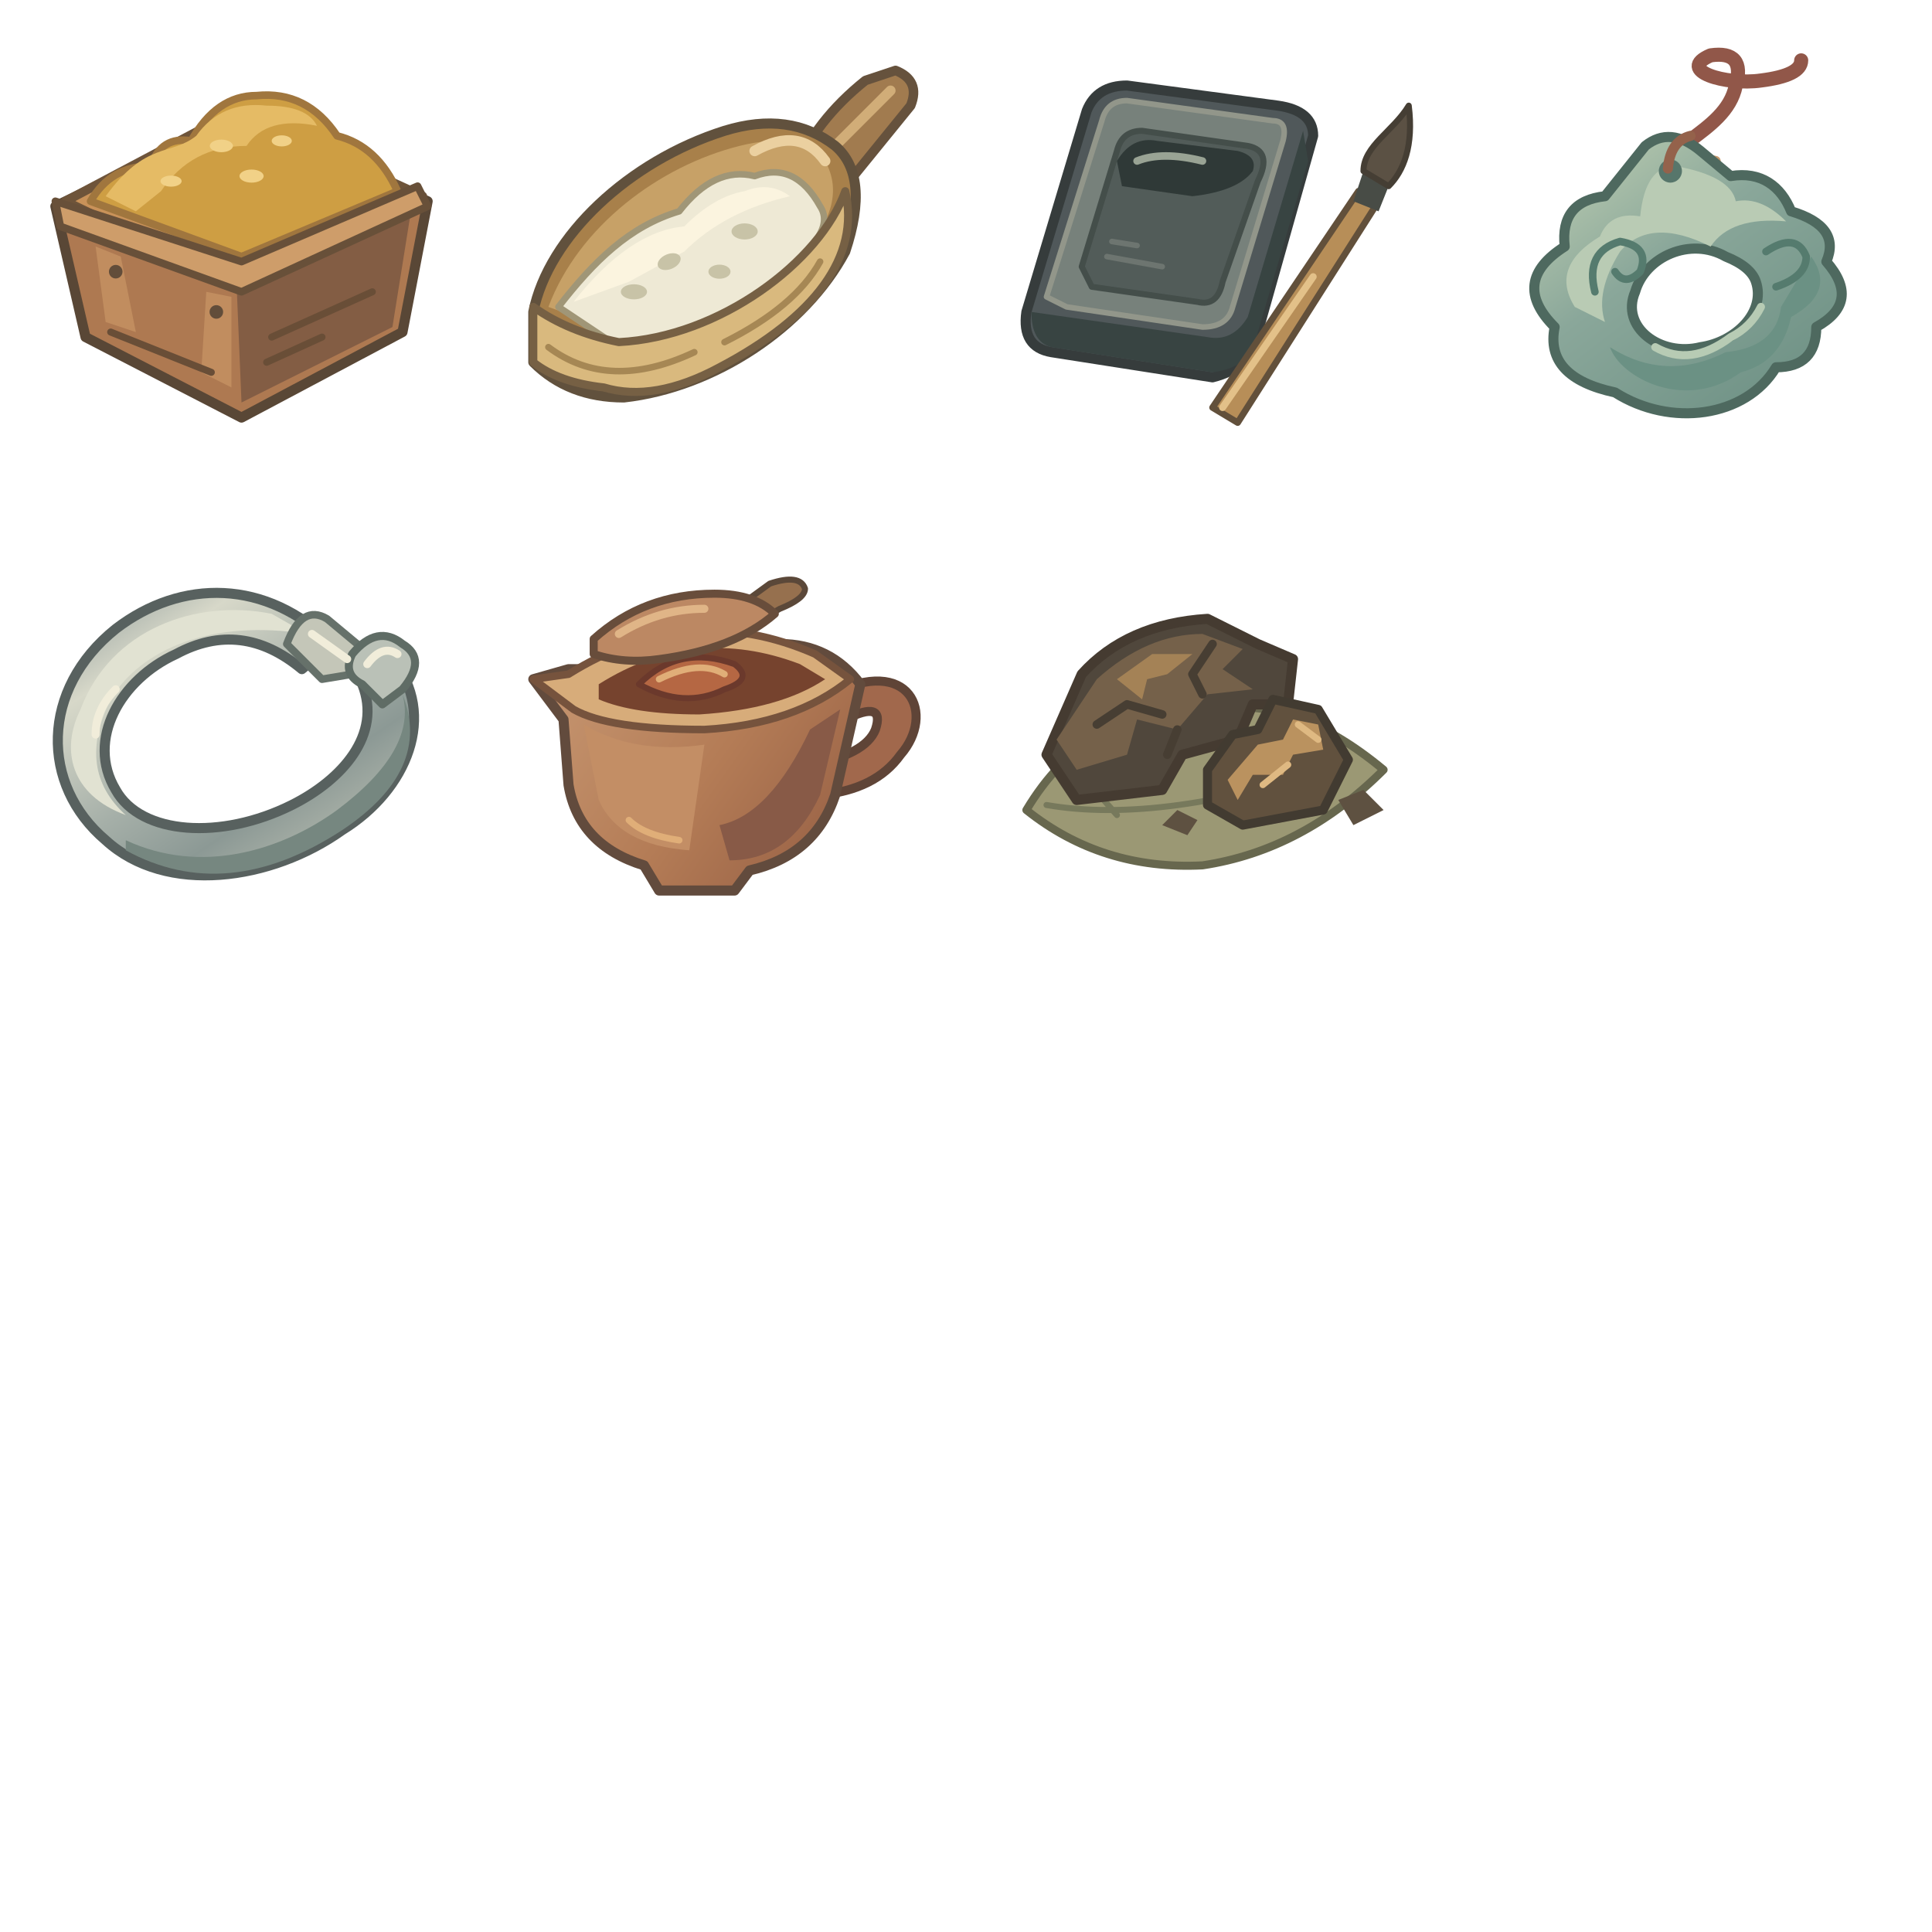
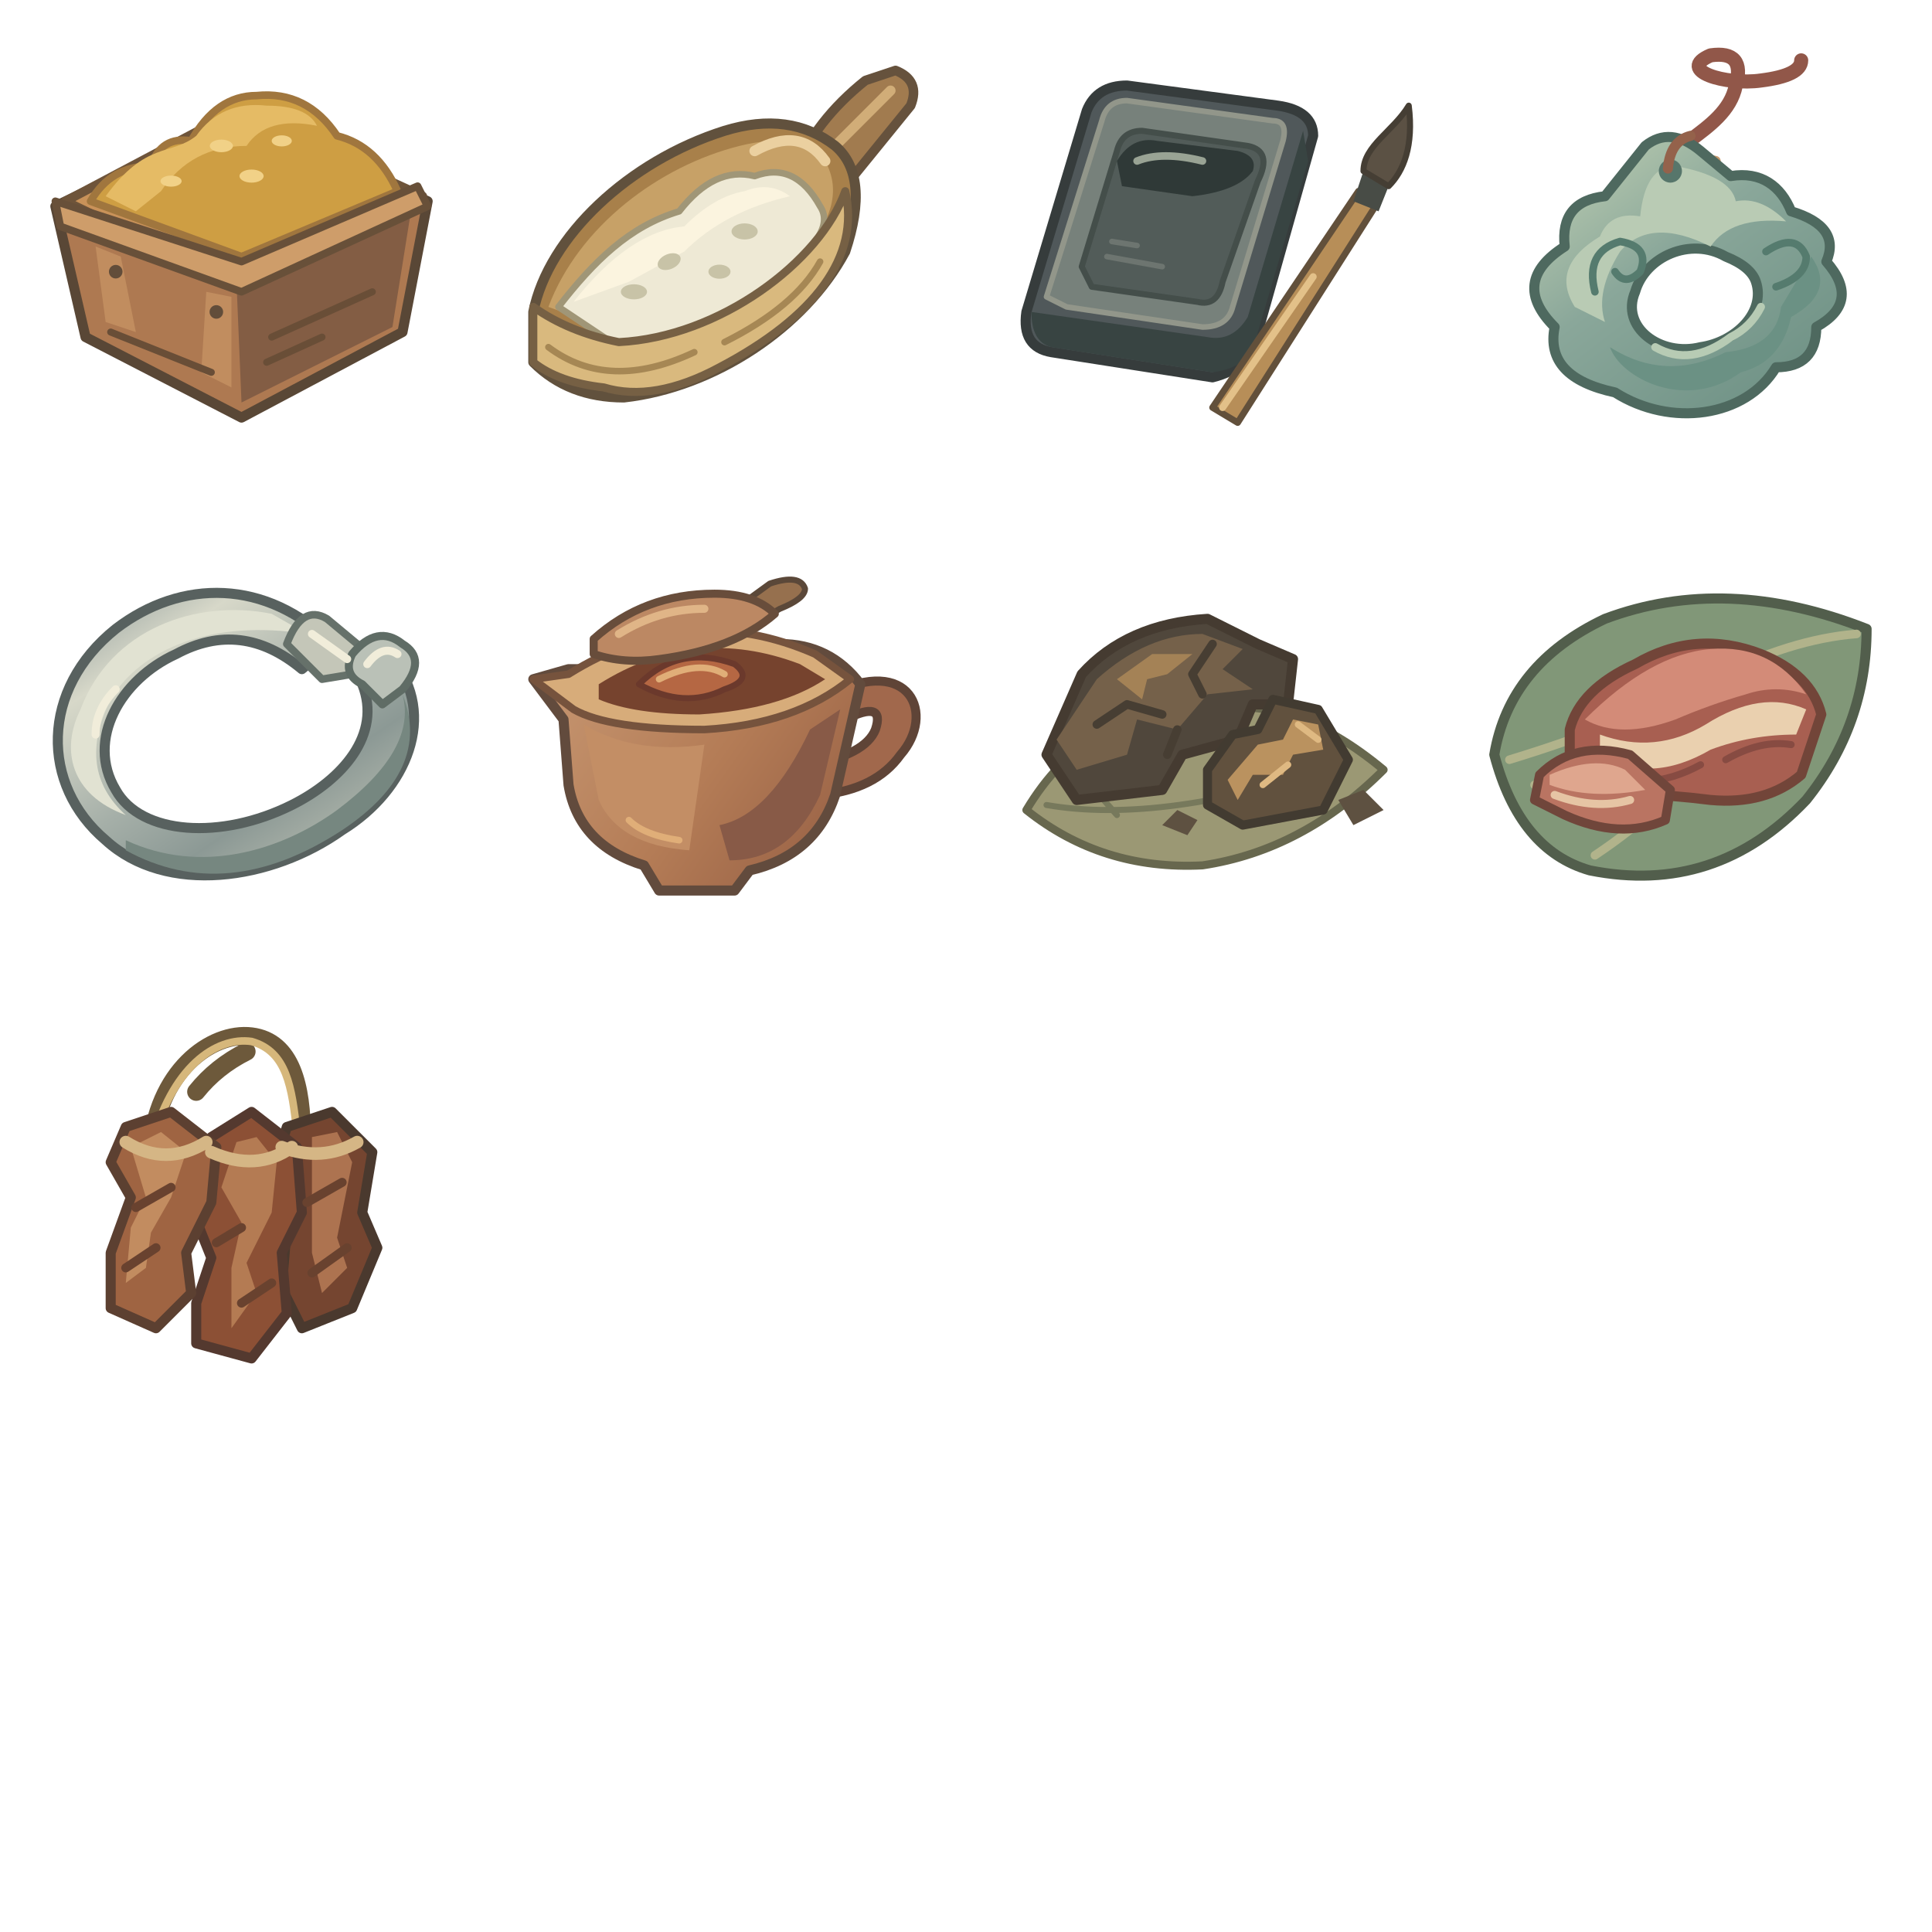
<svg xmlns="http://www.w3.org/2000/svg" width="384" height="384" viewBox="0 0 384 384" stroke-linejoin="round" stroke-linecap="round">
  <defs>
    <linearGradient id="celadon" x2="85%" y2="100%">
      <stop stop-color="#c3d2b4" />
      <stop offset=".45" stop-color="#8aa79a" />
      <stop offset="1" stop-color="#6d9084" />
    </linearGradient>
    <linearGradient id="silver" x1="0%" y1="5%" x2="80%" y2="100%">
      <stop stop-color="#919d9b" />
      <stop offset=".23" stop-color="#d7d8c9" />
      <stop offset=".54" stop-color="#a5afa8" />
      <stop offset=".74" stop-color="#8c9995" />
      <stop offset="1" stop-color="#bdc1b4" />
    </linearGradient>
    <linearGradient id="clay" x1="0%" y1="20%" x2="100%" y2="75%">
      <stop stop-color="#c69671" />
      <stop offset=".55" stop-color="#b47c56" />
      <stop offset="1" stop-color="#996246" />
    </linearGradient>
  </defs>
  <g id="millet" transform="translate(0 0)">
    <path d="M11 41 L48 23 L85 40 L80 66 L48 83 L17 67Z" fill="#ae7951" stroke="#594736" stroke-width="2" />
    <path d="M47 56 L82 40 L78 65 L48 80Z" fill="#835d44" />
    <path d="M13 40 L47 22 L84 39 L48 57Z" fill="#c99259" stroke="#6e543a" stroke-width="1.8" />
    <path d="M18 40 Q22 33 30 33 Q32 27 38 28 Q43 19 51 19 Q61 18 67 27       Q75 29 79 38 L48 51Z" fill="#ce9e43" stroke="#a0763e" stroke-width="1.5" />
    <path d="M21 39 C29 28 34 31 39 27 Q44 20 53 21 Q61 21 63 25       Q53 23 49 29 Q38 29 32 38 L27 42Z" fill="#e5bb65" />
    <g fill="#f1d187">
      <ellipse cx="44" cy="29" rx="2.3" ry="1.25" />
      <ellipse cx="34" cy="36" rx="2.1" ry="1.1" />
      <ellipse cx="50" cy="35" rx="2.4" ry="1.3" />
      <ellipse cx="56" cy="28" rx="2" ry="1.1" />
    </g>
    <path d="M11 40 L48 52 L83 37 L85 41 L48 58 L12 45Z" fill="#ce9d6a" stroke="#685039" stroke-width="1.5" />
    <path d="M19 49 L24 51 L27 66 L21 64Z M41 58 L46 59 L46 77 L40 74Z" fill="#c18d5f" />
    <path d="M22 66 L42 74 M53 72 L64 67 M54 67 L74 58" fill="none" stroke="#694e37" stroke-width="1.4" />
    <circle cx="23" cy="54" r="1.35" fill="#624d3a" />
    <circle cx="43" cy="62" r="1.35" fill="#624d3a" />
  </g>
  <g id="glutinous" transform="translate(96 0)">
    <path d="M62 34 Q66 24 76 16 L82 14 Q87 16 85 21 L72 37Z" fill="#a17b4f" stroke="#66523d" stroke-width="1.9" />
    <path d="M70 29 L81 18" fill="none" stroke="#d1ad78" stroke-width="2" />
    <path d="M10 62 C13 47 29 32 48 26 Q61 22 70 29 Q77 35 72 50       C64 65 46 77 28 79 Q17 79 10 72Z" fill="#a8804a" stroke="#61513d" stroke-width="2" />
    <path d="M13 61 C19 45 35 33 51 29 Q63 26 68 32 Q73 41 62 52 L32 68Z" fill="#c7a167" />
    <path d="M15 61 C22 52 29 45 39 42 Q46 33 54 35 Q62 32 67 41       Q69 44 66 48 C59 57 45 66 27 69Z" fill="#eee9d5" stroke="#a09677" stroke-width="1.3" />
    <path d="M18 60 Q29 46 40 45 Q46 39 52 38 Q57 36 61 39 Q48 42 40 50 L29 56Z" fill="#fbf4df" />
    <g fill="#c8c3a7">
      <ellipse cx="37" cy="52" rx="2.4" ry="1.5" transform="rotate(-23 37 52)" />
      <ellipse cx="52" cy="46" rx="2.6" ry="1.6" />
      <ellipse cx="47" cy="54" rx="2.2" ry="1.4" />
      <ellipse cx="30" cy="58" rx="2.6" ry="1.5" />
    </g>
    <path d="M10 61 Q17 66 27 68 C47 67 67 52 72 38 C75 51 66 63 47 73       Q34 80 24 77 Q15 76 10 72Z" fill="#d9b97e" stroke="#766044" stroke-width="1.6" />
    <path d="M13 69 Q25 78 42 70 M48 68 Q62 61 67 52" fill="none" stroke="#a68754" stroke-width="1.3" />
    <path d="M54 30 Q63 25 68 32" fill="none" stroke="#ebd0a0" stroke-width="2.1" />
  </g>
  <g id="inkstone" transform="translate(192 0)">
    <path d="M12 62 L24 22 Q26 17 32 17 L62 21 Q69 22 69 27 L58 66       Q57 73 49 75 L17 70 Q11 69 12 62Z" fill="#50585a" stroke="#363c3c" stroke-width="2" />
    <path d="M13 62 L48 67 Q53 68 56 63 L67 26 L68 32 L58 66 Q57 73 49 74 L17 69 Q13 68 13 62Z" fill="#384442" />
    <path d="M16 59 L27 24 Q28 20 32 20 L61 24 Q64 24 63 28 L53 61 Q52 65 47 65 L20 61Z" fill="#77817b" stroke="#92968a" stroke-width="1.1" />
    <path d="M23 53 L30 30 Q31 26 35 26 L56 29 Q61 30 58 36 L51 56 Q50 61 46 60 L25 57Z" fill="#525c59" stroke="#444e4a" stroke-width="1.2" />
    <path d="M30 32 Q33 27 38 28 L54 30 Q58 31 57 34 Q54 38 45 39 L31 37Z" fill="#2f3937" />
    <path d="M34 32 Q39 30 47 32" fill="none" stroke="#99a394" stroke-width="1.5" />
    <path d="M28 51 L39 53 M29 48 L34 48.8" fill="none" stroke="#6d7570" stroke-width="1.1" />
    <path d="M49 81 L78 38 L82 40 L54 84Z" fill="#b78e58" stroke="#62503b" stroke-width="1.3" />
    <path d="M51 81 L69 55" fill="none" stroke="#e3c189" stroke-width="1.4" />
    <path d="M77 40 L79 34 L84 37 L82 42Z" fill="#484c46" />
    <path d="M79 34 C79 29 85 26 88 21 C89 29 87 34 84 37Z" fill="#5b5144" stroke="#453e34" stroke-width="1.2" />
  </g>
  <g id="jade" transform="translate(288 0)">
    <path d="M40 39 C40 29 55 27 57 17 Q59 10 52 11 C45 14 55 17 62 16       Q70 15 70 12" fill="none" stroke="#915749" stroke-width="2.8" />
    <path d="M42 38 Q45 30 53 32" fill="none" stroke="#c7996b" stroke-width="2" />
    <path fill-rule="evenodd" d="M39 29 Q44 25 50 30 L56 35 C62 34 66 37 68 42 Q78 45 75 52       Q82 60 73 65 Q73 73 65 73 C59 83 44 85 33 78 Q19 75 21 65       Q12 56 23 49 Q22 40 31 39Z M55 51 C48 47 39 51 37 58 C34 65 42 71 50 69       C57 68 63 62 61 56 Q60 53 55 51Z" fill="url(#celadon)" stroke="#4e695f" stroke-width="2" />
    <path d="M25 61 Q20 53 30 47 Q32 42 38 43 Q39 33 45 33       Q56 35 57 40 Q62 39 67 44 Q56 43 52 49 Q40 43 34 50 Q29 58 31 64Z" fill="#b9cbb4" />
    <path d="M72 51 Q77 58 68 63 Q66 72 58 74 C47 82 34 75 32 69       Q43 76 55 70 Q65 69 66 61Z" fill="#6b9184" />
    <path d="M29 58 Q27 50 34 48 Q40 49 38 54 Q35 57 33 54       M63 50 Q69 46 71 51 Q71 55 65 57" fill="none" stroke="#557b6e" stroke-width="1.5" />
    <path d="M41 69 Q48 73 56 67 Q60 65 62 61" fill="none" stroke="#b7cbb4" stroke-width="1.6" />
    <circle cx="44" cy="34" r="2.3" fill="#57766b" />
    <path d="M43.5 33.5 Q44 28 48 27" fill="none" stroke="#94624b" stroke-width="2" />
  </g>
  <g id="bracelet" transform="translate(0 96)">
    <path d="M66 32 C53 19 36 19 23 29 C8 41 8 60 21 71 C33 82 54 79 68 69       C81 61 87 46 78 35 L72 40 C76 50 68 59 58 64 C44 71 28 70 23 61       C17 51 24 39 35 34 Q48 27 60 37Z" fill="url(#silver)" stroke="#58615f" stroke-width="2" />
    <path d="M16 45 C22 29 39 23 54 26 L61 30 C42 27 28 33 22 43 Q15 57 25 66       C14 62 12 53 16 45Z" fill="#e1e2d2" />
    <path d="M25 71 C40 78 56 73 67 65 Q83 53 80 42 Q86 57 68 69 Q45 84 25 73Z" fill="#768780" />
    <path d="M57 32 Q60 24 65 27 L71 32 Q74 35 70 38 L64 39Z" fill="#c4c6b8" stroke="#66716a" stroke-width="1.5" />
    <path d="M72 40 Q68 38 70 34 Q75 28 80 32 Q85 35 80 41 L76 44Z" fill="#bac1b7" stroke="#5f6c65" stroke-width="1.6" />
    <path d="M62 30 L69 35 M73 36 Q76 32 79 34 M19 50 Q19 45 23 41" fill="none" stroke="#f1edda" stroke-width="1.6" />
  </g>
  <g id="lingzhi_soup" transform="translate(96 96)">
    <path d="M69 42 C85 34 90 46 83 54 Q78 61 67 62 L65 56 Q76 54 78 49 Q80 43 72 47Z" fill="#a1684c" stroke="#5f4437" stroke-width="1.8" />
    <path d="M17 37 L26 37 Q40 28 59 32 Q69 32 75 40 L70 62       Q66 74 53 77 L50 81 L35 81 L32 76 Q19 72 17 60 L16 47 L10 39Z" fill="url(#clay)" stroke="#624b3d" stroke-width="2" />
    <path d="M20 48 Q30 54 44 52 L41 73 Q27 72 23 63Z" fill="#c38e65" />
    <path d="M65 49 L71 45 L67 62 Q61 75 49 75 L47 68 Q57 66 65 49Z" fill="#885a47" />
    <path d="M17 38 Q41 23 66 34 L73 39 Q62 48 44 49 Q25 49 18 45 L10 39Z" fill="#d7ac7a" stroke="#76533d" stroke-width="1.5" />
    <path d="M23 40 Q42 28 63 36 L68 39 Q59 45 43 46 Q30 46 23 43Z" fill="#76432e" />
    <path d="M31 40 Q39 32 50 36 Q54 39 48 41 Q40 45 31 40Z" fill="#b56743" stroke="#6b392c" stroke-width="1.2" />
    <path d="M35 39 Q43 35 48 38 M29 67 Q32 70 39 71" fill="none" stroke="#e0ae78" stroke-width="1.3" />
    <g transform="translate(0 5)">
      <path d="M46 23 L57 15 Q63 13 64 16 Q64 18 59 20 L50 25Z" fill="#96704e" stroke="#5b4839" stroke-width="1.2" />
      <path d="M22 26 Q32 17 46 17 Q54 17 58 21 Q50 28 35 30 Q28 31 22 29Z" fill="#bc8863" stroke="#684d3b" stroke-width="1.6" />
      <path d="M27 25 Q35 20 44 20" fill="none" stroke="#e0b587" stroke-width="1.6" />
    </g>
  </g>
  <g id="burnt" transform="translate(192 96)">
    <path d="M12 65 Q24 45 44 47 C57 41 71 47 83 57 Q67 73 47 76 Q27 77 12 65Z" fill="#9b9874" stroke="#67674e" stroke-width="1.6" />
    <path d="M16 64 Q39 68 75 56 M30 66 L23 58 M55 64 L62 53" fill="none" stroke="#77795c" stroke-width="1.2" />
    <path d="M16 54 L23 38 Q32 28 48 27 L58 32 L65 35 L64 44 L57 44 L54 51 L43 54       L39 61 L22 63Z" fill="#50473c" stroke="#453b31" stroke-width="2" />
    <path d="M18 51 L26 39 Q36 30 47 30 L55 33 L51 37 L57 41 L48 42 L42 49 L34 47 L32 54 L22 57Z" fill="#75614a" />
    <path d="M30 39 L37 34 L45 34 L40 38 L36 39 L35 43Z" fill="#a48256" />
    <path d="M26 48 L32 44 L39 46 M49 32 L45 38 L47 42 M40 54 L42 49" fill="none" stroke="#473e33" stroke-width="1.7" />
    <path d="M48 57 L53 50 L58 49 L61 43 L70 45 L76 55 L71 65 L55 68 L48 64Z" fill="#61513e" stroke="#423b31" stroke-width="1.8" />
    <path d="M52 59 L58 52 L63 51 L65 47 L70 48 L71 53 L65 54 L63 58 L57 58 L54 63Z" fill="#ba925f" />
    <path d="M59 60 L64 56 M66 48 L70 51" fill="none" stroke="#dfb982" stroke-width="1.3" />
    <path d="M74 63 l5 -2 l4 4 l-6 3Z M39 68 l3 -3 l4 2 l-2 3Z" fill="#5e5141" />
  </g>
+   <g id="rat" transform="translate(288 96)">
+     <path d="M9 54 Q12 36 31 27 Q55 18 83 29 Q83 48 71 63 Q53 82 28 77 Q14 73 9 54Z" fill="#819778" stroke="#525e4c" stroke-width="2" />
+     <path d="M12 55 Q35 48 52 39 Q68 31 81 30 M29 74 Q44 64 56 49 M17 60 Q31 59 40 53" fill="none" stroke="#b1b38b" stroke-width="1.7" />
+     <path d="M24 49 Q26 41 37 36 Q49 29 62 34 Q72 38 74 46 L70 58 Q63 64 52 63       Q44 62 39 62 Q29 60 24 55Z" fill="#a85f51" stroke="#724539" stroke-width="2" />
+     <path d="M27 47 Q40 34 52 33 Q64 32 71 42 Q65 40 59 42 Q52 44 45 47 Q34 51 27 47Z" fill="#d38b78" />
+     <path d="M30 50 Q41 54 51 48 Q62 41 71 45 L69 50 Q60 50 52 53 Q40 60 30 54Z" fill="#ead0af" />
+     <path d="M29 57 Q39 62 50 56 M55 55 Q62 51 68 52" fill="none" stroke="#874b42" stroke-width="1.4" />
+     <path d="M18 58 Q25 51 36 54 L44 61 L43 67 Q34 71 23 66 L17 63Z" fill="#ba7462" stroke="#70463b" stroke-width="1.8" />
+     <path d="M20 58 Q29 54 35 57 L39 61 Q28 63 20 60Z" fill="#dfa68e" />
+     <path d="M21 62 Q29 65 36 63" fill="none" stroke="#e6c4a4" stroke-width="1.6" />
+   </g>
+   <g id="smoked_rat" transform="translate(0 192)">
+     <path d="M30 37 C31 21 42 13 50 14 C58 15 60 24 60 34 M49 17 Q43 20 39 25" fill="none" stroke="#6d593b" stroke-width="3.6" />
+     <path d="M30 36 C34 20 43 14 50 15 C57 17 58 24 59 33" fill="none" stroke="#d6b77b" stroke-width="1.5" />
+     <path d="M57 32 L66 29 L74 37 L72 49 L75 56 L70 68 L60 72 L56 64 L57 52 L54 42Z" fill="#754530" stroke="#4a392e" stroke-width="2" />
+     <path d="M62 34 L67 33 L70 39 L67 54 L69 60 L64 65 L62 57 L62 44Z" fill="#ad7350" />
+     <path d="M42 34 L50 29 L59 36 L60 49 L56 57 L57 69 L50 78 L39 75 L39 67 L42 58 L38 48Z" fill="#8c5035" stroke="#54392f" stroke-width="2" />
+     <path d="M47 35 L51 34 L55 39 L54 49 L49 59 L51 65 L46 72 L46 60 L48 51 L44 44Z" fill="#b47b53" />
+     <path d="M25 32 L34 29 L43 36 L42 47 L37 57 L38 65 L31 72 L22 68 L22 57 L26 46 L22 39Z" fill="#9f6442" stroke="#5c4031" stroke-width="2" />
+     <path d="M26 36 L32 33 L37 37 L34 46 L30 53 L29 60 L25 63 L26 52 L29 46Z" fill="#c28c60" />
+     <path d="M27 48 L34 44 M25 60 L31 56 M43 55 L48 52 M48 67 L54 63 M61 47 L68 43 M62 61 L69 56" fill="none" stroke="#69422f" stroke-width="1.8" />
+     <path d="M25 35 Q33 40 41 35 M42 37 Q51 41 58 36 M56 36 Q64 39 71 35" fill="none" stroke="#d5b685" stroke-width="2.5" />
+   </g>
</svg>
